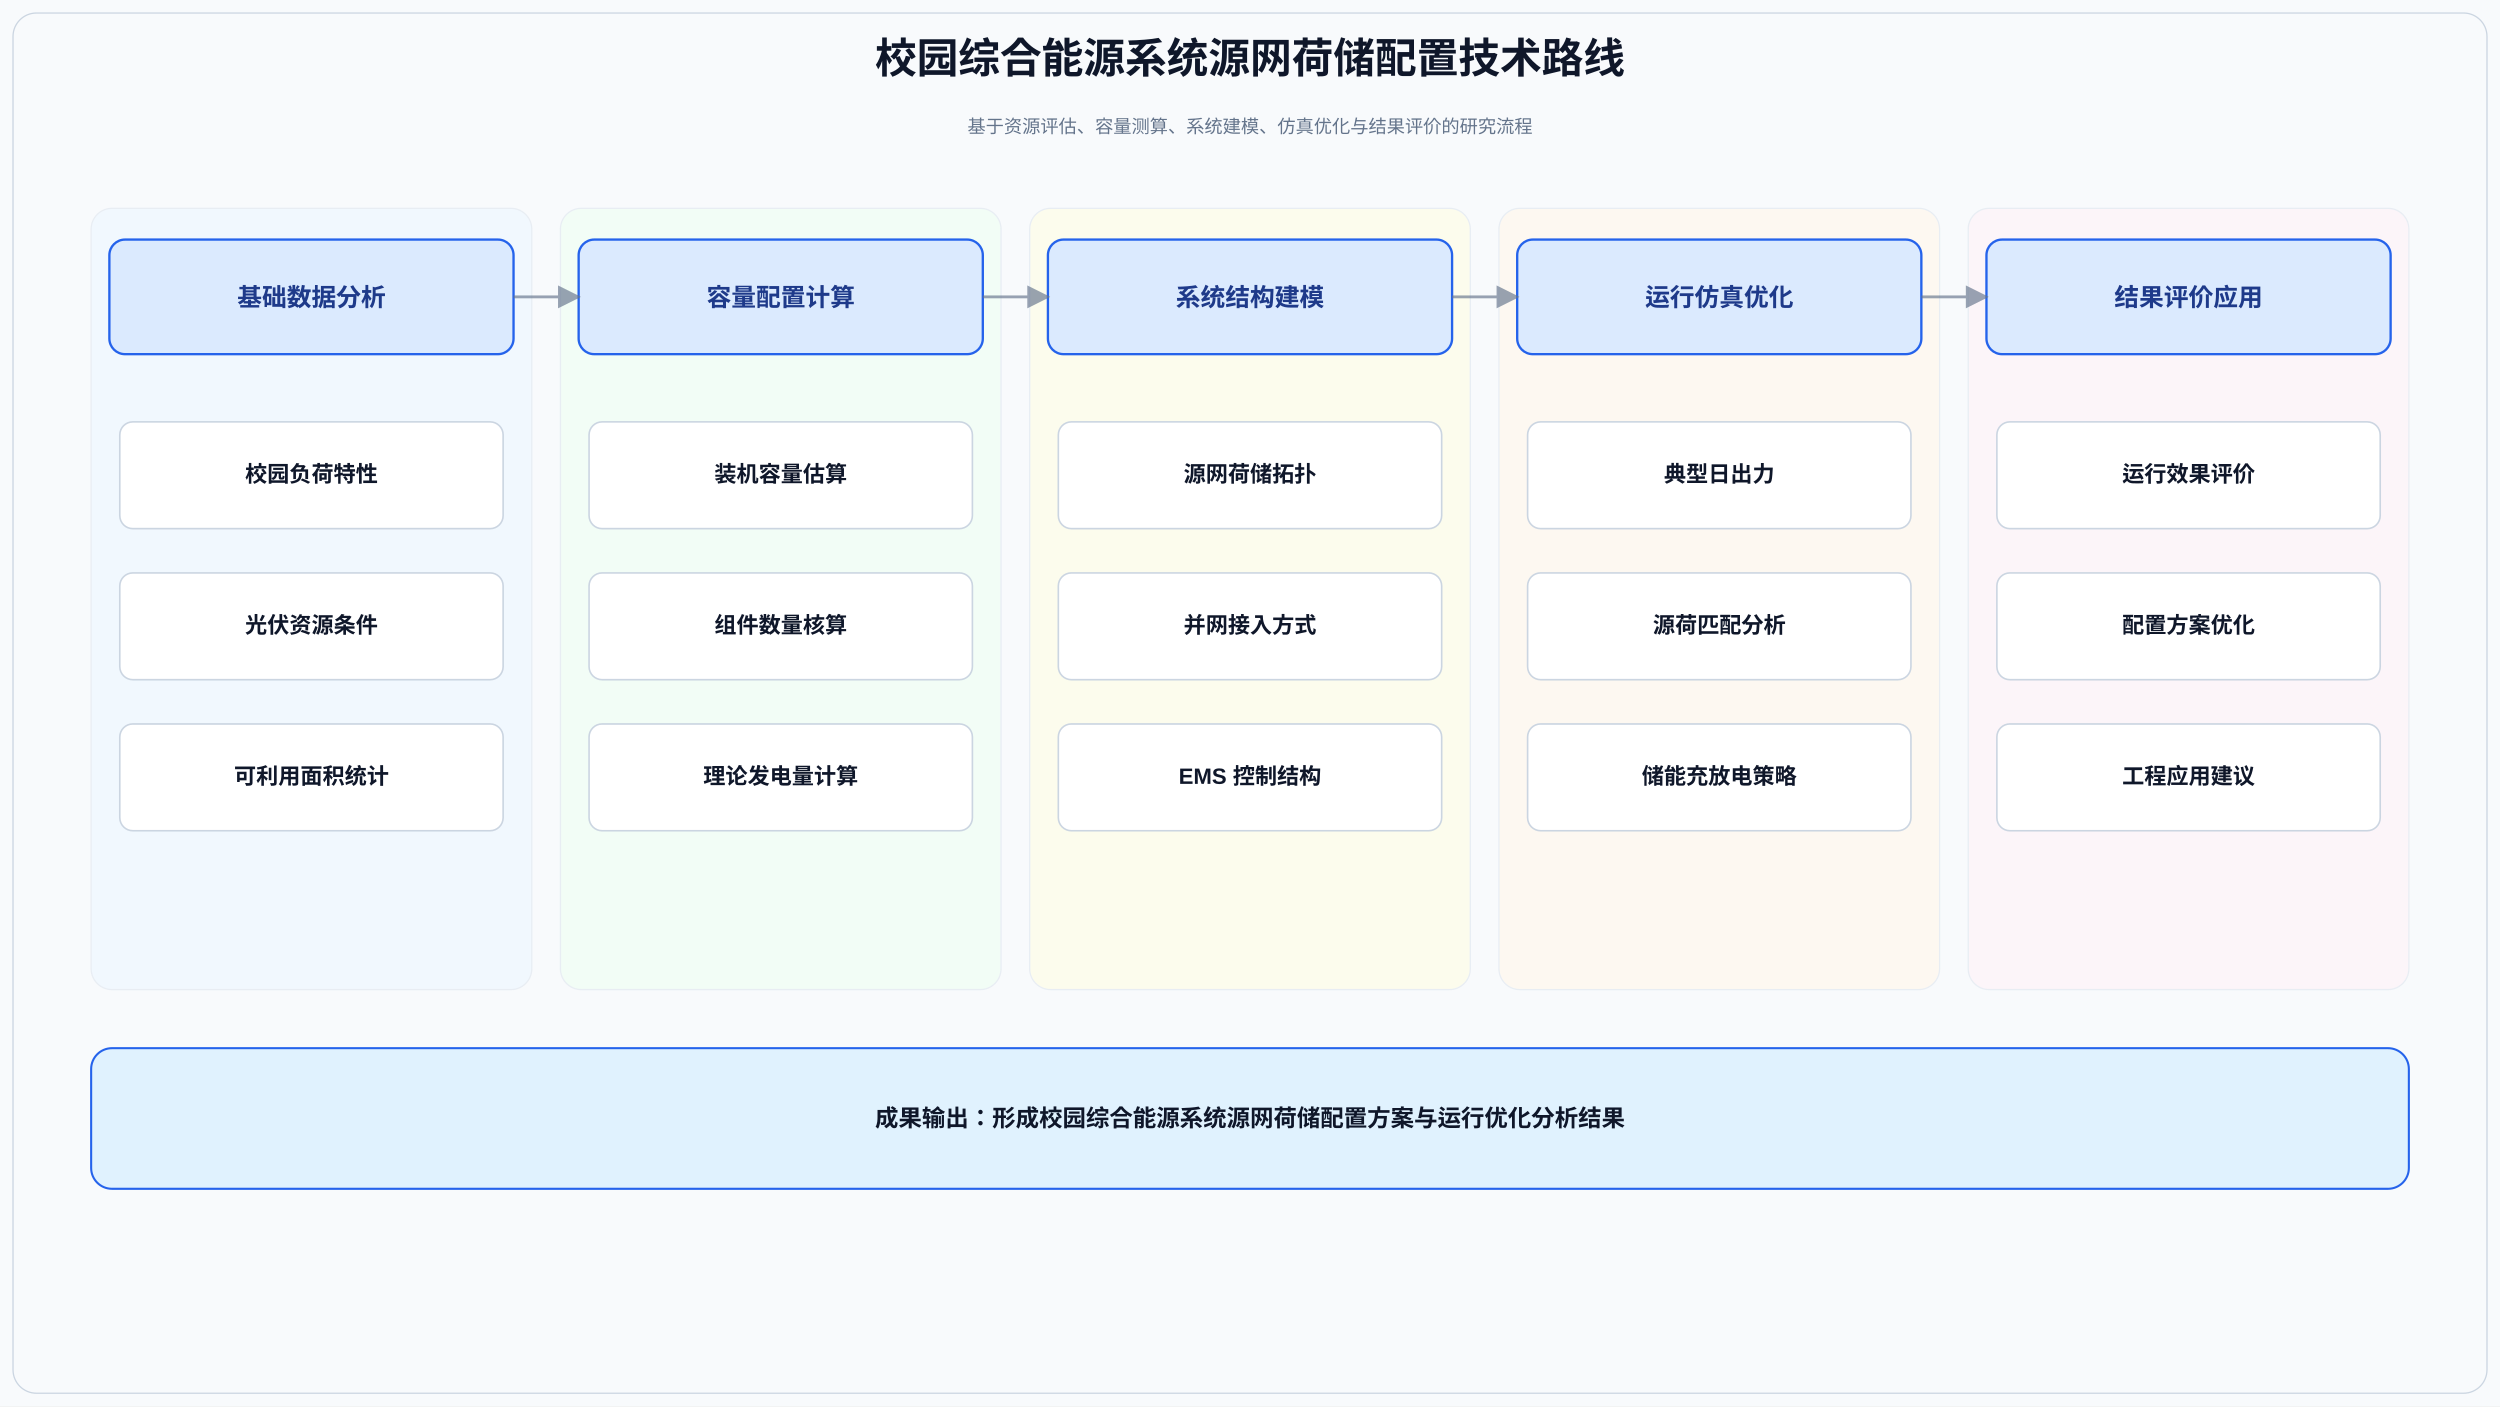
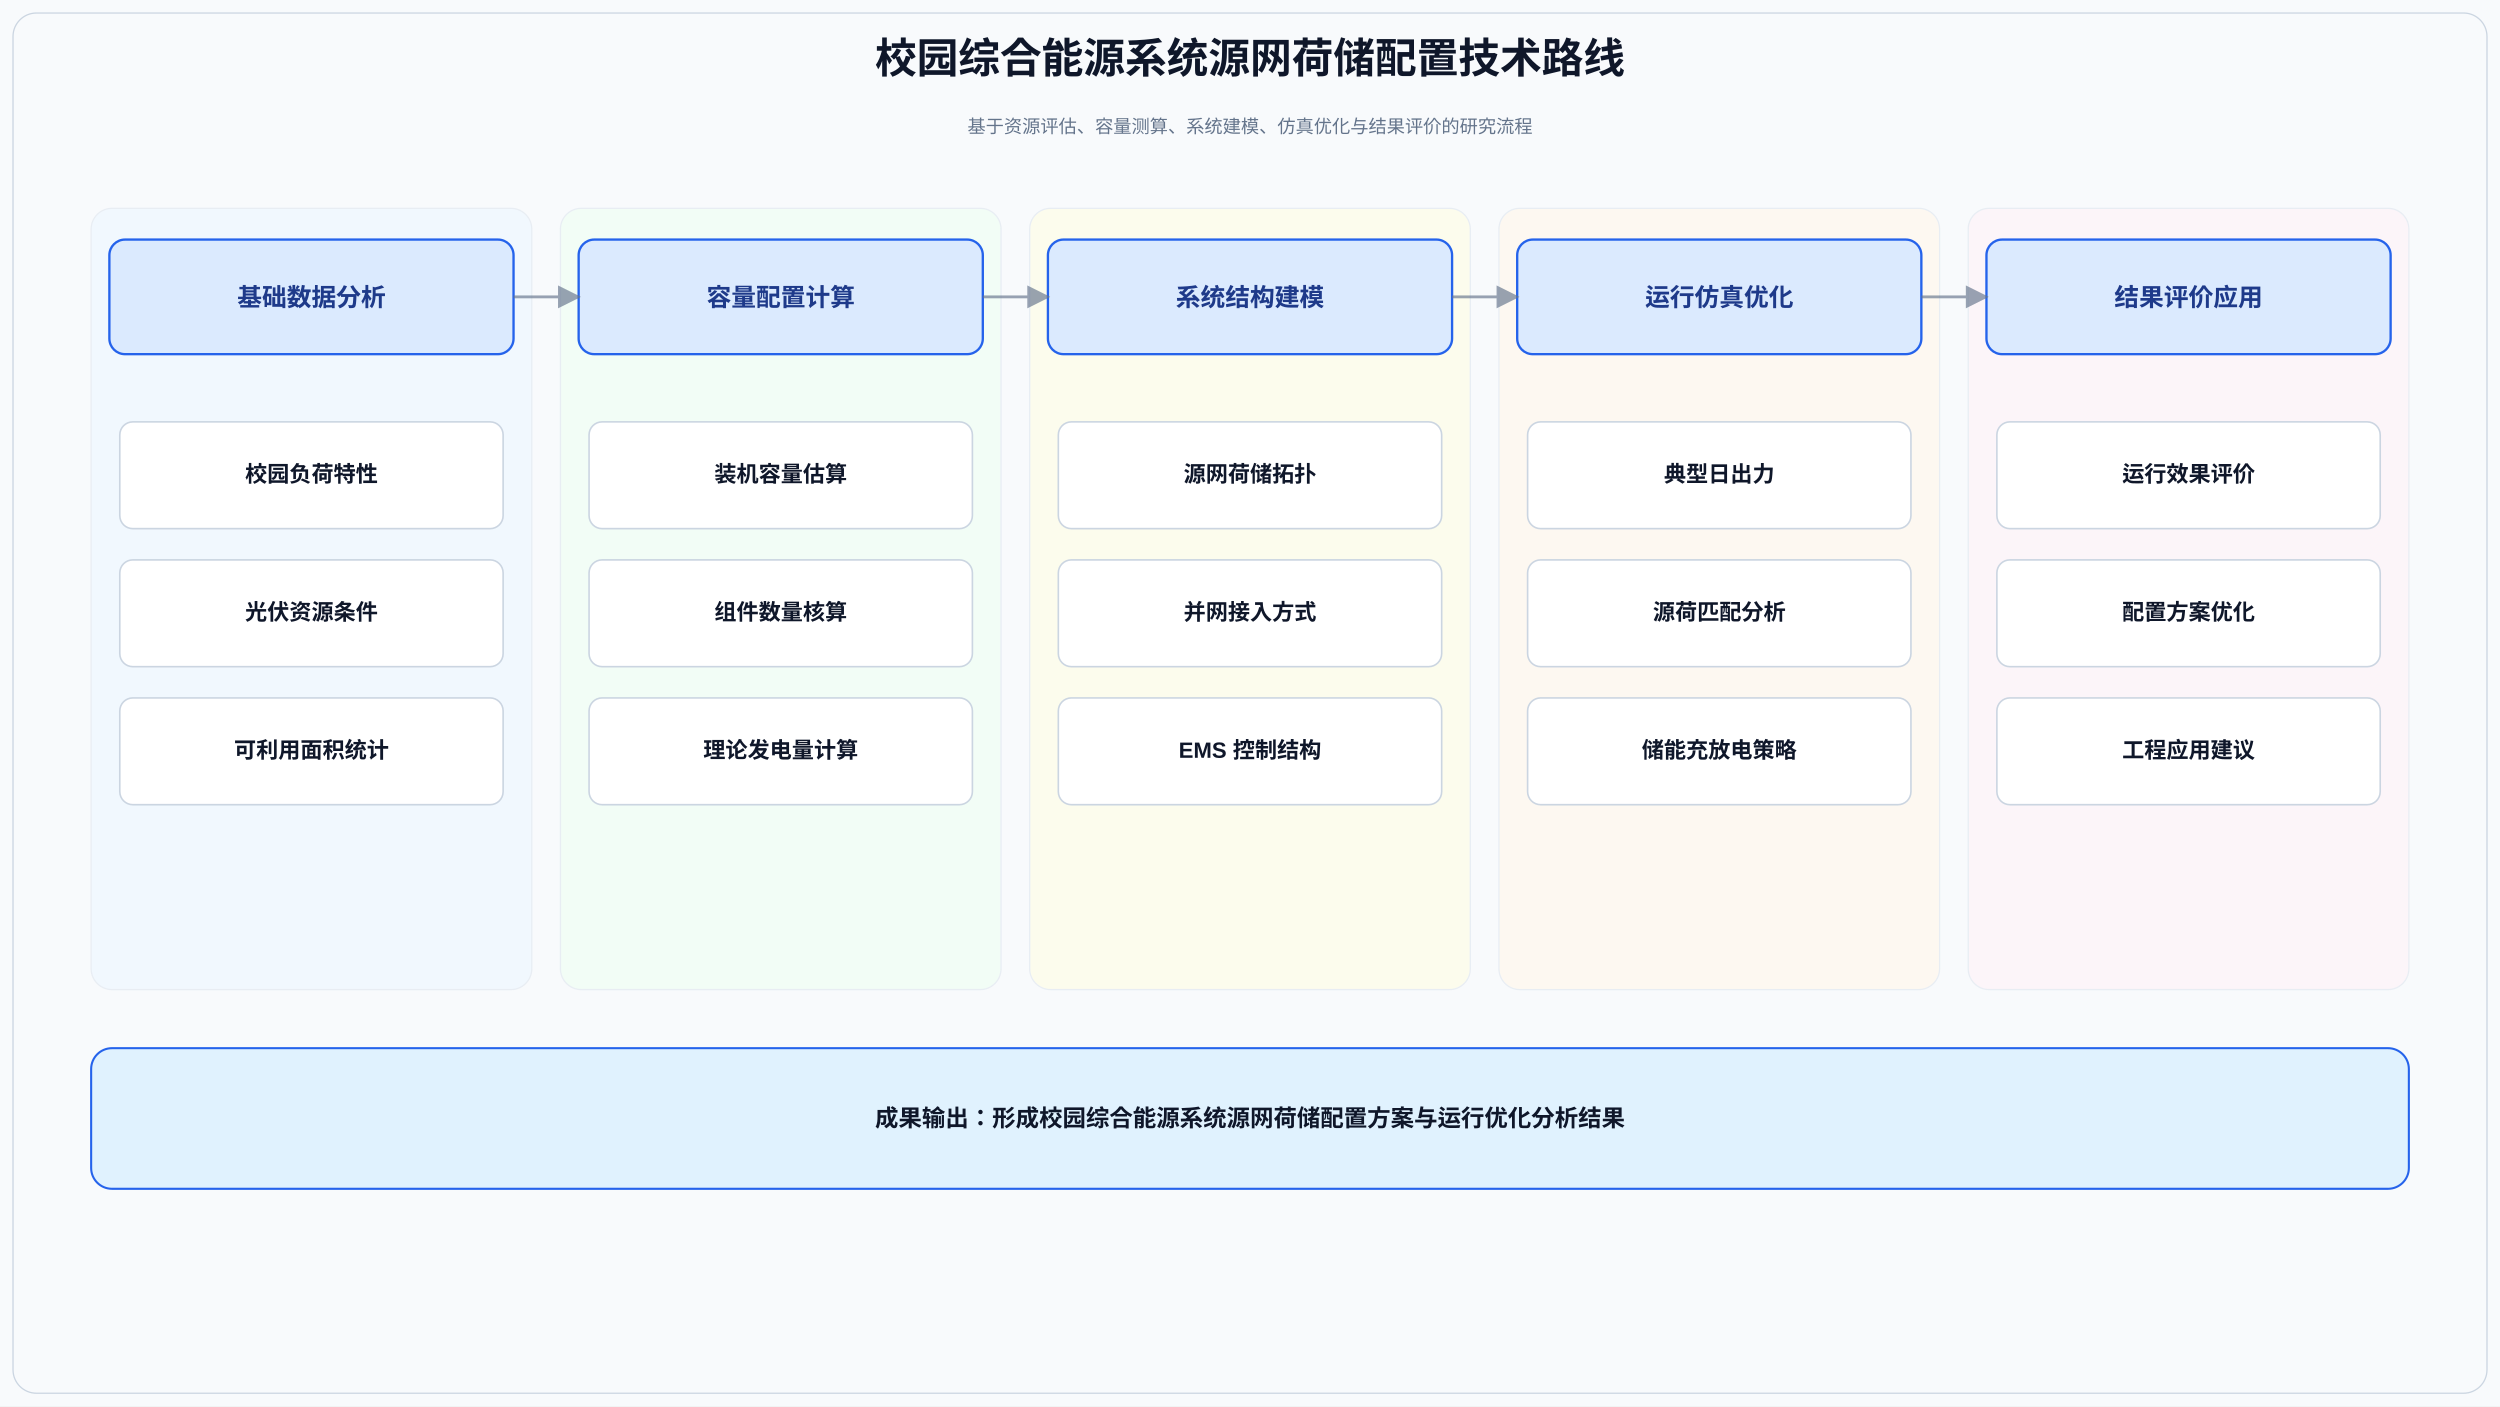
<svg xmlns="http://www.w3.org/2000/svg" width="1920" height="1080" viewBox="0 0 1920 1080">
  <defs>
    <marker id="arrow" viewBox="0 0 10 10" refX="9" refY="5" markerWidth="8" markerHeight="8" orient="auto-start-reverse">
      <path d="M 0 0 L 10 5 L 0 10 z" fill="#64748B" />
    </marker>
    <filter id="softShadow" x="-20%" y="-20%" width="140%" height="140%">
      <feDropShadow dx="0" dy="2" stdDeviation="2" flood-color="#CBD5E1" flood-opacity="0.32" />
    </filter>
  </defs>
  <rect width="100%" height="100%" fill="#F8FAFC" />
  <rect x="10.0" y="10.0" width="1900.0" height="1060.0" rx="18" fill="none" stroke="#CBD5E1" stroke-width="1.0" />
  <text x="960.0" y="56.0" text-anchor="middle" font-size="32" font-family="Arial, Helvetica, sans-serif" font-weight="700" fill="#0F172A">校园综合能源系统源网荷储配置技术路线</text>
  <text x="960.0" y="102.0" text-anchor="middle" font-size="14" font-family="Arial, Helvetica, sans-serif" font-weight="400" fill="#64748B">基于资源评估、容量测算、系统建模、仿真优化与结果评价的研究流程</text>
  <rect x="70.0" y="160.0" width="338.4" height="600.0" rx="16" fill="#EFF6FF" stroke="#E2E8F0" stroke-width="1.0" opacity="0.72" />
  <rect x="84.0" y="184.0" width="310.4" height="88.0" rx="12" fill="#DBEAFE" stroke="#2563EB" stroke-width="1.8" />
  <text x="239.2" y="235.0" text-anchor="middle" font-size="19" font-family="Arial, Helvetica, sans-serif" font-weight="700" fill="#1E3A8A">基础数据分析</text>
  <rect x="430.4" y="160.0" width="338.4" height="600.0" rx="16" fill="#F0FDF4" stroke="#E2E8F0" stroke-width="1.0" opacity="0.72" />
  <rect x="444.4" y="184.0" width="310.4" height="88.0" rx="12" fill="#DBEAFE" stroke="#2563EB" stroke-width="1.8" />
  <text x="599.6" y="235.0" text-anchor="middle" font-size="19" font-family="Arial, Helvetica, sans-serif" font-weight="700" fill="#1E3A8A">容量配置计算</text>
  <rect x="790.8" y="160.0" width="338.4" height="600.0" rx="16" fill="#FEFCE8" stroke="#E2E8F0" stroke-width="1.0" opacity="0.72" />
  <rect x="804.8" y="184.0" width="310.4" height="88.0" rx="12" fill="#DBEAFE" stroke="#2563EB" stroke-width="1.8" />
  <text x="960.0" y="235.0" text-anchor="middle" font-size="19" font-family="Arial, Helvetica, sans-serif" font-weight="700" fill="#1E3A8A">系统结构建模</text>
  <rect x="1151.2" y="160.0" width="338.4" height="600.0" rx="16" fill="#FFF7ED" stroke="#E2E8F0" stroke-width="1.0" opacity="0.72" />
  <rect x="1165.2" y="184.0" width="310.4" height="88.0" rx="12" fill="#DBEAFE" stroke="#2563EB" stroke-width="1.8" />
  <text x="1320.4" y="235.0" text-anchor="middle" font-size="19" font-family="Arial, Helvetica, sans-serif" font-weight="700" fill="#1E3A8A">运行仿真优化</text>
  <rect x="1511.6" y="160.0" width="338.4" height="600.0" rx="16" fill="#FDF2F8" stroke="#E2E8F0" stroke-width="1.0" opacity="0.72" />
  <rect x="1525.6" y="184.0" width="310.4" height="88.0" rx="12" fill="#DBEAFE" stroke="#2563EB" stroke-width="1.8" />
  <text x="1680.8" y="235.0" text-anchor="middle" font-size="19" font-family="Arial, Helvetica, sans-serif" font-weight="700" fill="#1E3A8A">结果评价应用</text>
  <line x1="394.4" y1="228.0" x2="444.4" y2="228.0" stroke="#64748B" stroke-width="2.2" marker-end="url(#arrow)" opacity="0.66" />
  <line x1="754.8" y1="228.0" x2="804.8" y2="228.0" stroke="#64748B" stroke-width="2.2" marker-end="url(#arrow)" opacity="0.66" />
  <line x1="1115.2" y1="228.0" x2="1165.2" y2="228.0" stroke="#64748B" stroke-width="2.2" marker-end="url(#arrow)" opacity="0.66" />
  <line x1="1475.6" y1="228.0" x2="1525.6" y2="228.0" stroke="#64748B" stroke-width="2.2" marker-end="url(#arrow)" opacity="0.66" />
  <g class="node" data-node="boundary_scope" style="cursor:pointer">
    <rect x="92.0" y="324.0" width="294.4" height="82.0" rx="10" fill="#FFFFFF" stroke="#CBD5E1" stroke-width="1.25" />
    <text x="239.2" y="370.0" text-anchor="middle" font-size="17" font-family="Arial, Helvetica, sans-serif" font-weight="600" fill="#0F172A">校园负荷特性</text>
  </g>
  <g class="node" data-node="boundary_targets" style="cursor:pointer">
-     <rect x="92.0" y="440.0" width="294.4" height="82.0" rx="10" fill="#FFFFFF" stroke="#CBD5E1" stroke-width="1.25" />
-     <text x="239.2" y="486.0" text-anchor="middle" font-size="17" font-family="Arial, Helvetica, sans-serif" font-weight="600" fill="#0F172A">光伏资源条件</text>
+     <rect x="92.0" y="430.0" width="294.4" height="82.0" rx="10" fill="#FFFFFF" stroke="#CBD5E1" stroke-width="1.25" />
+     <text x="239.2" y="476.0" text-anchor="middle" font-size="17" font-family="Arial, Helvetica, sans-serif" font-weight="600" fill="#0F172A">光伏资源条件</text>
  </g>
  <g class="node" data-node="boundary_area" style="cursor:pointer">
-     <rect x="92.0" y="556.0" width="294.4" height="82.0" rx="10" fill="#FFFFFF" stroke="#CBD5E1" stroke-width="1.25" />
-     <text x="239.2" y="602.0" text-anchor="middle" font-size="17" font-family="Arial, Helvetica, sans-serif" font-weight="600" fill="#0F172A">可利用面积统计</text>
+     <rect x="92.0" y="536.0" width="294.4" height="82.0" rx="10" fill="#FFFFFF" stroke="#CBD5E1" stroke-width="1.25" />
+     <text x="239.2" y="582.0" text-anchor="middle" font-size="17" font-family="Arial, Helvetica, sans-serif" font-weight="600" fill="#0F172A">可利用面积统计</text>
  </g>
  <g class="node" data-node="data_load" style="cursor:pointer">
    <rect x="452.4" y="324.0" width="294.4" height="82.0" rx="10" fill="#FFFFFF" stroke="#CBD5E1" stroke-width="1.25" />
    <text x="599.6" y="370.0" text-anchor="middle" font-size="17" font-family="Arial, Helvetica, sans-serif" font-weight="600" fill="#0F172A">装机容量估算</text>
  </g>
  <g class="node" data-node="data_resource" style="cursor:pointer">
-     <rect x="452.4" y="440.0" width="294.4" height="82.0" rx="10" fill="#FFFFFF" stroke="#CBD5E1" stroke-width="1.25" />
-     <text x="599.6" y="486.0" text-anchor="middle" font-size="17" font-family="Arial, Helvetica, sans-serif" font-weight="600" fill="#0F172A">组件数量核算</text>
+     <rect x="452.4" y="430.0" width="294.4" height="82.0" rx="10" fill="#FFFFFF" stroke="#CBD5E1" stroke-width="1.25" />
+     <text x="599.6" y="476.0" text-anchor="middle" font-size="17" font-family="Arial, Helvetica, sans-serif" font-weight="600" fill="#0F172A">组件数量核算</text>
  </g>
  <g class="node" data-node="data_tariff" style="cursor:pointer">
-     <rect x="452.4" y="556.0" width="294.4" height="82.0" rx="10" fill="#FFFFFF" stroke="#CBD5E1" stroke-width="1.25" />
-     <text x="599.6" y="602.0" text-anchor="middle" font-size="17" font-family="Arial, Helvetica, sans-serif" font-weight="600" fill="#0F172A">理论发电量计算</text>
+     <rect x="452.4" y="536.0" width="294.4" height="82.0" rx="10" fill="#FFFFFF" stroke="#CBD5E1" stroke-width="1.25" />
+     <text x="599.6" y="582.0" text-anchor="middle" font-size="17" font-family="Arial, Helvetica, sans-serif" font-weight="600" fill="#0F172A">理论发电量计算</text>
  </g>
  <g class="node" data-node="model_assets" style="cursor:pointer">
    <rect x="812.8" y="324.0" width="294.4" height="82.0" rx="10" fill="#FFFFFF" stroke="#CBD5E1" stroke-width="1.25" />
    <text x="960.0" y="370.0" text-anchor="middle" font-size="17" font-family="Arial, Helvetica, sans-serif" font-weight="600" fill="#0F172A">源网荷储拓扑</text>
  </g>
  <g class="node" data-node="model_objective" style="cursor:pointer">
-     <rect x="812.8" y="440.0" width="294.4" height="82.0" rx="10" fill="#FFFFFF" stroke="#CBD5E1" stroke-width="1.25" />
-     <text x="960.0" y="486.0" text-anchor="middle" font-size="17" font-family="Arial, Helvetica, sans-serif" font-weight="600" fill="#0F172A">并网接入方式</text>
+     <rect x="812.8" y="430.0" width="294.4" height="82.0" rx="10" fill="#FFFFFF" stroke="#CBD5E1" stroke-width="1.25" />
+     <text x="960.0" y="476.0" text-anchor="middle" font-size="17" font-family="Arial, Helvetica, sans-serif" font-weight="600" fill="#0F172A">并网接入方式</text>
  </g>
  <g class="node" data-node="model_scenarios" style="cursor:pointer">
-     <rect x="812.8" y="556.0" width="294.4" height="82.0" rx="10" fill="#FFFFFF" stroke="#CBD5E1" stroke-width="1.25" />
-     <text x="960.0" y="602.0" text-anchor="middle" font-size="17" font-family="Arial, Helvetica, sans-serif" font-weight="600" fill="#0F172A">EMS 控制结构</text>
+     <rect x="812.8" y="536.0" width="294.4" height="82.0" rx="10" fill="#FFFFFF" stroke="#CBD5E1" stroke-width="1.25" />
+     <text x="960.0" y="582.0" text-anchor="middle" font-size="17" font-family="Arial, Helvetica, sans-serif" font-weight="600" fill="#0F172A">EMS 控制结构</text>
  </g>
  <g class="node" data-node="operation_dispatch" style="cursor:pointer">
    <rect x="1173.2" y="324.0" width="294.4" height="82.0" rx="10" fill="#FFFFFF" stroke="#CBD5E1" stroke-width="1.25" />
    <text x="1320.4" y="370.0" text-anchor="middle" font-size="17" font-family="Arial, Helvetica, sans-serif" font-weight="600" fill="#0F172A">典型日出力</text>
  </g>
  <g class="node" data-node="operation_control" style="cursor:pointer">
-     <rect x="1173.2" y="440.0" width="294.4" height="82.0" rx="10" fill="#FFFFFF" stroke="#CBD5E1" stroke-width="1.25" />
-     <text x="1320.4" y="486.0" text-anchor="middle" font-size="17" font-family="Arial, Helvetica, sans-serif" font-weight="600" fill="#0F172A">源荷匹配分析</text>
+     <rect x="1173.2" y="430.0" width="294.4" height="82.0" rx="10" fill="#FFFFFF" stroke="#CBD5E1" stroke-width="1.25" />
+     <text x="1320.4" y="476.0" text-anchor="middle" font-size="17" font-family="Arial, Helvetica, sans-serif" font-weight="600" fill="#0F172A">源荷匹配分析</text>
  </g>
  <g class="node" data-node="operation_storage" style="cursor:pointer">
-     <rect x="1173.2" y="556.0" width="294.4" height="82.0" rx="10" fill="#FFFFFF" stroke="#CBD5E1" stroke-width="1.25" />
-     <text x="1320.4" y="602.0" text-anchor="middle" font-size="17" font-family="Arial, Helvetica, sans-serif" font-weight="600" fill="#0F172A">储能充放电策略</text>
+     <rect x="1173.2" y="536.0" width="294.4" height="82.0" rx="10" fill="#FFFFFF" stroke="#CBD5E1" stroke-width="1.25" />
+     <text x="1320.4" y="582.0" text-anchor="middle" font-size="17" font-family="Arial, Helvetica, sans-serif" font-weight="600" fill="#0F172A">储能充放电策略</text>
  </g>
  <g class="node" data-node="validation_kpi" style="cursor:pointer">
    <rect x="1533.6" y="324.0" width="294.4" height="82.0" rx="10" fill="#FFFFFF" stroke="#CBD5E1" stroke-width="1.25" />
    <text x="1680.8" y="370.0" text-anchor="middle" font-size="17" font-family="Arial, Helvetica, sans-serif" font-weight="600" fill="#0F172A">运行效果评价</text>
  </g>
  <g class="node" data-node="validation_sensitivity" style="cursor:pointer">
-     <rect x="1533.6" y="440.0" width="294.4" height="82.0" rx="10" fill="#FFFFFF" stroke="#CBD5E1" stroke-width="1.25" />
-     <text x="1680.8" y="486.0" text-anchor="middle" font-size="17" font-family="Arial, Helvetica, sans-serif" font-weight="600" fill="#0F172A">配置方案优化</text>
+     <rect x="1533.6" y="430.0" width="294.4" height="82.0" rx="10" fill="#FFFFFF" stroke="#CBD5E1" stroke-width="1.25" />
+     <text x="1680.8" y="476.0" text-anchor="middle" font-size="17" font-family="Arial, Helvetica, sans-serif" font-weight="600" fill="#0F172A">配置方案优化</text>
  </g>
  <g class="node" data-node="validation_deliver" style="cursor:pointer">
-     <rect x="1533.6" y="556.0" width="294.4" height="82.0" rx="10" fill="#FFFFFF" stroke="#CBD5E1" stroke-width="1.25" />
-     <text x="1680.8" y="602.0" text-anchor="middle" font-size="17" font-family="Arial, Helvetica, sans-serif" font-weight="600" fill="#0F172A">工程应用建议</text>
+     <rect x="1533.6" y="536.0" width="294.4" height="82.0" rx="10" fill="#FFFFFF" stroke="#CBD5E1" stroke-width="1.25" />
+     <text x="1680.8" y="582.0" text-anchor="middle" font-size="17" font-family="Arial, Helvetica, sans-serif" font-weight="600" fill="#0F172A">工程应用建议</text>
  </g>
  <rect x="70.0" y="805.0" width="1780.0" height="108.0" rx="16" fill="#E0F2FE" stroke="#2563EB" stroke-width="1.6" />
  <text x="960.0" y="865.0" text-anchor="middle" font-size="18" font-family="Arial, Helvetica, sans-serif" font-weight="700" fill="#0F172A">成果输出：形成校园综合能源系统源网荷储配置方案与运行优化分析结果</text>
</svg>
